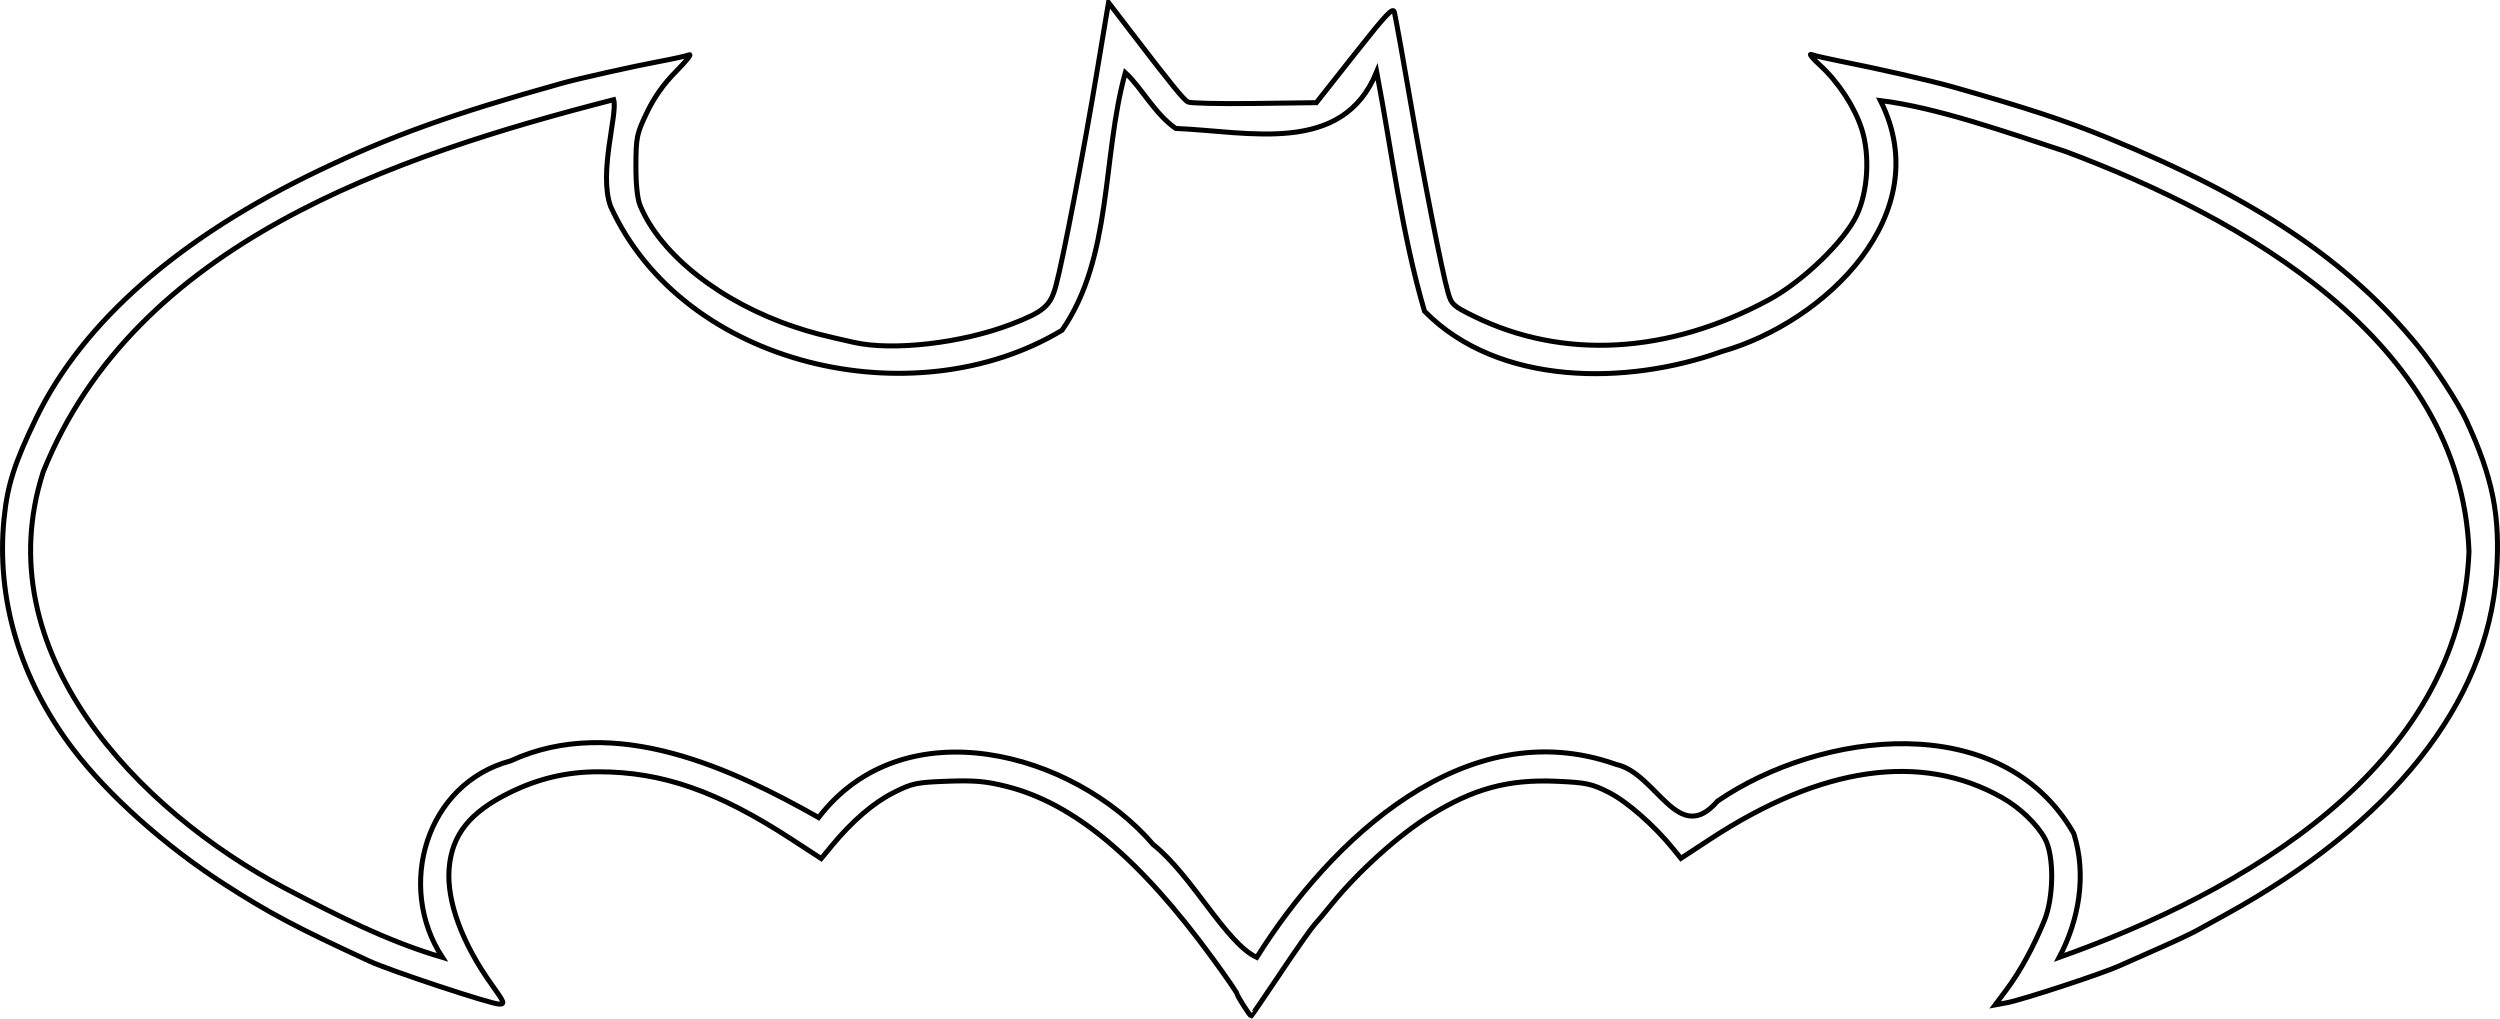
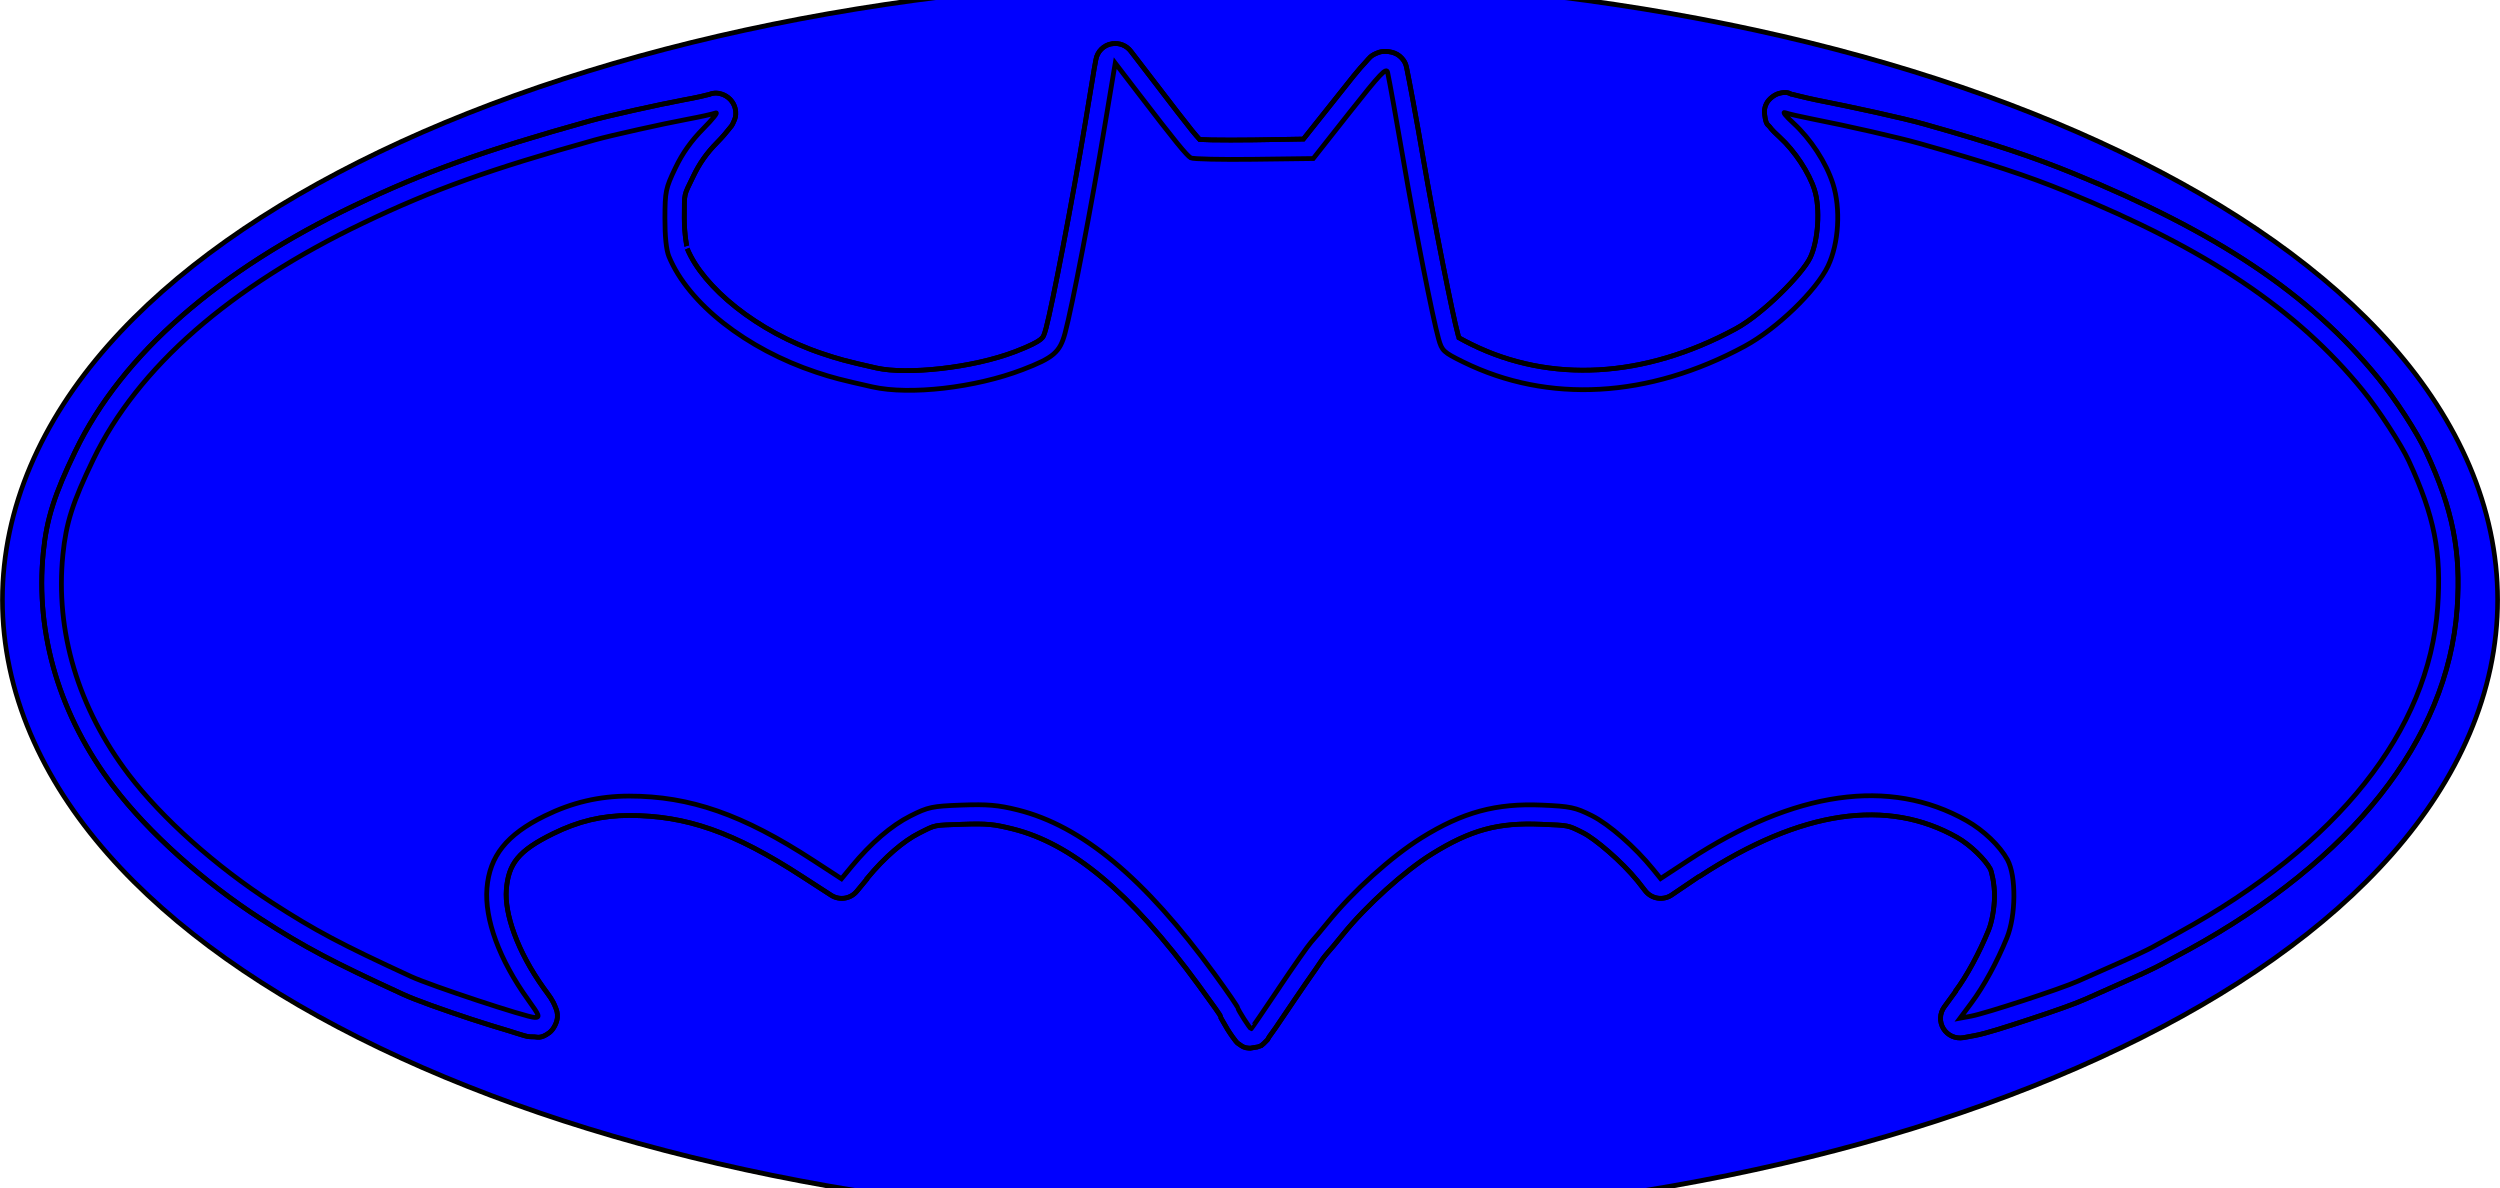
- <svg xmlns="http://www.w3.org/2000/svg" width="176.52" height="71.912" id="svg3062" version="1.1">
+ <svg xmlns="http://www.w3.org/2000/svg" xmlns:xlink="http://www.w3.org/1999/xlink" width="185.261" height="87.979" id="svg3062" version="1.1">
  <defs id="defs3064" />
-   <g id="layer1" transform="translate(-268.883,-444.9777)">
+   <g id="layer1" transform="translate(-264.5103,-440.4791)">
+     <path xlink:href="#path2990" style="fill:#0000ff;stroke:#000000;stroke-width:0.345;stroke-miterlimit:4;stroke-opacity:1;stroke-dasharray:none" id="path2992" d="m 357.156,440.656 c -25.08,0 -47.817,4.62 -64.531,12.25 -8.357,3.815 -15.233,8.376 -20.125,13.656 -4.892,5.28 -7.812,11.395 -7.812,17.906 0,6.511 2.92,12.626 7.812,17.906 4.892,5.28 11.768,9.841 20.125,13.656 16.715,7.63 39.451,12.25 64.531,12.25 25.08,0 47.793,-4.62 64.5,-12.25 8.354,-3.815 15.236,-8.376 20.125,-13.656 4.889,-5.281 7.812,-11.396 7.812,-17.906 0,-6.511 -2.923,-12.626 -7.812,-17.906 -4.889,-5.281 -11.771,-9.841 -20.125,-13.656 -16.707,-7.63 -39.42,-12.25 -64.5,-12.25 z" transform="matrix(1,0,0,1.051845,0.00223008,-24.65237)" />
+     <path xlink:href="#path3024" style="fill:none;stroke:#000000;stroke-width:0.354;stroke-miterlimit:4;stroke-dasharray:none" id="path2984" d="m 346.906,443.719 a 1.447,1.447 0 0 0 -1.188,1.188 l -0.125,0.688 c -0.07,0.41 -0.359,2.177 -0.656,3.969 -0.972,5.857 -2.46,13.565 -2.906,15.219 -0.162,0.599 -0.204,0.669 -0.406,0.844 -0.202,0.174 -0.767,0.481 -1.875,0.906 -3.204,1.23 -8.055,1.719 -10.281,1.219 -2.356,-0.53 -2.822,-0.671 -4,-1.062 -4.878,-1.621 -8.858,-4.935 -10.031,-7.781 7.6e-4,0.002 -0.222,-1.011 -0.219,-2.281 0.01,-1.956 -0.054,-1.574 0.656,-3.062 0.463,-0.969 1.003,-1.746 1.781,-2.531 0.383,-0.387 0.678,-0.739 0.906,-1.031 0.114,-0.146 0.191,-0.181 0.344,-0.562 0.038,-0.095 0.106,-0.225 0.125,-0.469 0.018,-0.244 -0.026,-0.727 -0.406,-1.125 -0.38,-0.398 -0.872,-0.481 -1.125,-0.469 -0.253,0.013 -0.401,0.087 -0.5,0.125 0.157,-0.06 -0.211,0.044 -0.562,0.125 -0.352,0.081 -0.805,0.167 -1.25,0.25 -1.903,0.356 -5.615,1.184 -6.969,1.562 -7.848,2.195 -12.168,3.746 -17.406,6.25 -10.086,4.822 -17.228,10.991 -20.719,18.219 -1.549,3.207 -2.125,5.012 -2.375,7.5 -0.61,6.078 1.239,12.158 5.188,17.344 2.6,3.415 6.672,7.071 10.969,9.844 3.246,2.095 5.266,3.15 10.5,5.562 0.96,0.443 3.009,1.164 5.062,1.844 1.027,0.34 2.021,0.637 2.812,0.875 0.396,0.119 0.718,0.239 1,0.312 0.282,0.073 0.31,0.125 0.875,0.125 0.171,0 0.453,0.167 1.094,-0.312 0.321,-0.24 0.569,-0.761 0.594,-1.125 0.025,-0.364 -0.065,-0.563 -0.125,-0.719 -0.24,-0.622 -0.441,-0.833 -0.875,-1.438 -1.991,-2.772 -2.922,-5.566 -2.781,-7.312 0.156,-1.931 0.881,-2.883 3.469,-4.156 1.852,-0.912 3.614,-1.344 5.625,-1.344 4.226,9.4e-4 7.758,1.22 12.844,4.531 l 2.125,1.375 A 1.447,1.447 0 0 0 328,506.531 l 0.75,-0.906 a 1.447,1.447 0 0 0 0,-0.031 c 1.339,-1.623 2.722,-2.794 3.875,-3.375 1.277,-0.644 1.028,-0.577 3.188,-0.656 1.857,-0.068 2.374,0.001 3.75,0.344 4.277,1.065 8.684,4.607 13.781,11.594 0.472,0.647 0.909,1.248 1.219,1.688 0.148,0.211 0.269,0.387 0.344,0.5 0.003,0.005 -0.003,0.027 0,0.031 0.014,0.021 0.021,0.016 0.031,0.031 0.016,0.025 0.032,0.064 0.031,0.062 0.007,0.016 -0.007,0.048 0,0.062 0.047,0.1 0.105,0.189 0.156,0.281 0.102,0.185 0.218,0.39 0.344,0.594 0.126,0.203 0.256,0.391 0.375,0.562 0.06,0.086 0.111,0.157 0.188,0.25 0.038,0.046 0.069,0.104 0.156,0.188 0.044,0.042 0.106,0.081 0.219,0.156 0.057,0.037 0.137,0.108 0.25,0.156 0.056,0.024 0.104,0.041 0.188,0.062 0.083,0.021 0.312,0.031 0.312,0.031 7e-5,0 0.562,-0.094 0.562,-0.094 10e-5,-4e-5 0.25,-0.094 0.25,-0.094 2.6e-4,-1.6e-4 0.149,-0.123 0.188,-0.156 0.076,-0.066 0.103,-0.101 0.125,-0.125 0.044,-0.049 0.079,-0.075 0.094,-0.094 0.03,-0.037 0.042,-0.035 0.062,-0.062 0.041,-0.055 0.068,-0.138 0.125,-0.219 0.114,-0.161 0.279,-0.381 0.469,-0.656 0.379,-0.55 0.881,-1.296 1.438,-2.125 0.549,-0.818 1.102,-1.605 1.531,-2.219 0.215,-0.307 0.391,-0.589 0.531,-0.781 0.14,-0.192 0.295,-0.364 0.219,-0.281 0.312,-0.341 0.812,-0.952 1.281,-1.531 1.736,-2.143 4.559,-4.69 6.562,-5.938 2.9,-1.805 4.938,-2.359 8.125,-2.219 2.07,0.091 1.939,0.046 3.094,0.625 0.885,0.444 2.853,2.103 4.062,3.594 l 0.562,0.719 a 1.447,1.447 0 0 0 1.938,0.312 l 2.031,-1.375 c 0.008,-0.005 0.023,0.005 0.031,0 7.585,-4.965 13.961,-5.807 19.094,-2.906 1.025,0.579 2.102,1.671 2.469,2.344 0.084,0.153 0.324,1.089 0.312,2.031 -0.011,0.943 -0.21,1.943 -0.438,2.5 -0.695,1.699 -1.62,3.4 -2.438,4.5 a 1.447,1.447 0 0 0 0,0.031 l -0.844,1.156 A 1.447,1.447 0 0 0 410,517.375 l 0.844,-0.156 c 0.88,-0.162 2.386,-0.658 4.094,-1.219 1.708,-0.56 3.335,-1.129 4.156,-1.5 0.519,-0.234 1.825,-0.821 2.875,-1.281 1.085,-0.476 2.216,-0.998 2.781,-1.312 0.374,-0.208 1.262,-0.674 1.969,-1.062 12.015,-6.606 19.177,-15.487 19.875,-25.281 0.301,-4.223 -0.33,-7.36 -2.281,-11.562 -0.693,-1.492 -2.292,-3.938 -3.562,-5.5 -5.083,-6.249 -12.016,-10.852 -22.562,-15.156 -2.982,-1.217 -5.871,-2.195 -11.031,-3.656 -1.673,-0.474 -5.332,-1.269 -8.094,-1.812 -0.425,-0.084 -0.876,-0.2 -1.219,-0.281 -0.343,-0.081 -0.703,-0.179 -0.562,-0.125 -0.152,-0.058 -0.345,-0.244 -0.969,-0.062 -0.312,0.091 -0.727,0.393 -0.906,0.75 -0.179,0.357 -0.148,0.656 -0.125,0.844 0.091,0.751 0.239,0.703 0.344,0.844 0.21,0.282 0.466,0.524 0.781,0.812 1.107,1.014 2.163,2.625 2.562,3.875 0.447,1.399 0.274,3.8 -0.312,5.031 -0.585,1.228 -3.513,4.188 -5.531,5.281 -6.781,3.672 -13.718,4.033 -19.562,1.156 -0.715,-0.352 -1.011,-0.542 -1,-0.531 0.011,0.011 0.083,0.124 -0.031,-0.281 -0.342,-1.214 -1.719,-8.072 -2.562,-13 -0.503,-2.941 -1.044,-5.838 -1.219,-6.656 -0.043,-0.2 -0.098,-0.54 -0.531,-0.906 -0.433,-0.366 -1.166,-0.394 -1.5,-0.281 -0.668,0.226 -0.747,0.455 -1,0.719 -0.507,0.527 -1.165,1.358 -2.312,2.812 l -2.312,2.906 -3.688,0.062 c -1.196,0.015 -2.298,0.016 -3.125,0 -0.362,-0.007 -0.654,-0.02 -0.875,-0.031 -0.13,-0.145 -0.304,-0.336 -0.562,-0.656 -0.57,-0.706 -1.45,-1.855 -2.781,-3.594 l -1.75,-2.281 a 1.447,1.447 0 0 0 -1.406,-0.562 z" />
    <path style="fill:none;stroke:#000000;stroke-width:0.354;stroke-miterlimit:4;stroke-dasharray:none" d="m 359.271,513.716 c 1.108,-1.649 2.188,-3.189 2.401,-3.421 0.213,-0.233 0.768,-0.894 1.234,-1.469 1.86,-2.297 4.722,-4.879 6.937,-6.257 3.064,-1.907 5.533,-2.578 8.942,-2.428 2.098,0.092 2.47,0.171 3.686,0.781 1.275,0.64 3.2,2.325 4.534,3.968 l 0.563,0.694 2.07,-1.357 c 7.857,-5.151 14.903,-6.155 20.6,-2.935 1.265,0.715 2.472,1.87 3.036,2.904 0.653,1.199 0.63,4.135 -0.045,5.786 -0.737,1.801 -1.703,3.573 -2.626,4.814 l -0.844,1.135 0.822,-0.152 c 1.067,-0.197 6.685,-2.038 7.917,-2.594 0.524,-0.237 1.819,-0.811 2.878,-1.275 1.059,-0.465 2.25,-1.026 2.647,-1.246 0.397,-0.221 1.294,-0.716 1.993,-1.1 11.75,-6.461 18.484,-14.938 19.137,-24.093 0.288,-4.046 -0.247,-6.759 -2.14,-10.836 -0.568,-1.224 -2.241,-3.79 -3.397,-5.212 -4.898,-6.022 -11.544,-10.48 -21.964,-14.732 -2.925,-1.194 -5.77,-2.128 -10.906,-3.583 -1.558,-0.441 -5.242,-1.282 -7.967,-1.818 -0.888,-0.175 -1.785,-0.383 -1.993,-0.462 -0.208,-0.079 0.062,0.259 0.601,0.753 1.305,1.195 2.448,2.945 2.951,4.517 0.59,1.845 0.436,4.414 -0.363,6.093 -0.875,1.837 -3.808,4.661 -6.171,5.941 -7.113,3.852 -14.565,4.27 -20.864,1.17 -1.464,-0.721 -1.576,-0.826 -1.823,-1.703 -0.431,-1.53 -1.746,-8.202 -2.595,-13.162 -0.502,-2.932 -1.033,-5.893 -1.181,-6.584 -0.087,-0.407 -0.523,0.051 -2.808,2.946 l -2.705,3.428 -4.394,0.057 c -2.417,0.031 -4.522,-0.016 -4.678,-0.105 -0.309,-0.177 -1.196,-1.268 -3.861,-4.749 l -1.74,-2.272 -0.118,0.694 c -0.065,0.382 -0.361,2.162 -0.659,3.955 -0.977,5.887 -2.424,13.438 -2.943,15.36 -0.384,1.42 -0.853,1.823 -3.149,2.704 -3.497,1.342 -8.352,1.902 -11.115,1.281 -2.368,-0.532 -2.97,-0.689 -4.17,-1.088 -5.191,-1.725 -9.486,-5.099 -10.92,-8.577 -0.196,-0.475 -0.302,-1.485 -0.298,-2.843 0.01,-1.98 0.052,-2.203 0.773,-3.712 0.524,-1.097 1.179,-2.02 2.066,-2.916 0.714,-0.721 1.129,-1.246 0.921,-1.166 -0.207,0.079 -1.14,0.287 -2.071,0.461 -1.835,0.343 -5.689,1.204 -6.883,1.538 -7.812,2.185 -11.983,3.681 -17.154,6.153 -9.892,4.729 -16.719,10.709 -20.012,17.528 -1.522,3.152 -2.016,4.698 -2.252,7.049 -0.572,5.695 1.13,11.378 4.883,16.307 2.457,3.227 6.464,6.807 10.62,9.489 3.206,2.069 5.083,3.066 10.3,5.471 1.465,0.675 8.583,3.03 9.159,3.03 0.412,0 0.366,-0.123 -0.493,-1.319 -2.126,-2.96 -3.231,-5.956 -3.045,-8.257 0.193,-2.387 1.454,-3.967 4.275,-5.356 2.029,-0.999 4.044,-1.472 6.261,-1.472 4.515,10e-4 8.422,1.365 13.637,4.76 l 2.1,1.367 0.751,-0.911 c 1.428,-1.73 2.938,-3.029 4.357,-3.744 1.315,-0.663 1.604,-0.725 3.79,-0.805 1.915,-0.07 2.707,-0.002 4.152,0.358 4.775,1.189 9.406,5.048 14.598,12.165 0.948,1.299 1.723,2.429 1.723,2.512 0,0.133 0.9,1.539 0.987,1.542 0.019,8.4e-4 0.941,-1.348 2.048,-2.997 z" id="path3024" />
-     <path style="fill:none;stroke:#000000;stroke-width:0.354;stroke-miterlimit:4;stroke-dasharray:none" d="m 348.339,450.108 c -1.644,5.913 -0.896,13.049 -4.469,18.188 -10.432,6.281 -26.735,2.581 -31.875,-8.75 -0.863,-2.389 0.512,-6.518 0.219,-7.531 -15.574,4.008 -33.796,10.125 -40.281,26.281 -4.093,12.717 6.69,23.889 17.031,29.375 3.612,1.891 7.271,3.773 11.156,4.906 -3.27,-4.98 -1.183,-12.267 4.813,-13.875 7.371,-3.399 15.759,0.616 21.75,4 6.002,-7.854 17.972,-4.669 23.625,1.906 2.761,2.193 5.122,6.954 7.312,7.969 5.205,-8.311 14.758,-17.411 25.375,-13.625 2.868,0.618 4.365,5.842 7.156,2.594 7.274,-4.983 20.079,-6.593 25.156,2.281 0.928,2.908 0.377,6.099 -1.031,8.75 12.843,-4.553 28.348,-13.394 28.938,-28.656 -0.553,-14.922 -16.011,-23.579 -28.5,-28.25 -4.211,-1.377 -9.095,-3.107 -13.062,-3.594 4.071,8.031 -3.942,15.671 -11.188,17.719 -6.7,2.403 -15.781,2.465 -21,-2.844 -1.608,-5.479 -2.309,-11.274 -3.375,-16.906 -2.407,5.932 -9.019,4.213 -14.188,4 -1.48,-1.015 -2.454,-2.931 -3.562,-3.938 z" id="path3825" />
+     <path d="m 346.906,443.719 a 1.447,1.447 0 0 0 -1.188,1.188 l -0.125,0.688 c -0.07,0.41 -0.359,2.177 -0.656,3.969 -0.972,5.857 -2.46,13.565 -2.906,15.219 -0.162,0.599 -0.204,0.669 -0.406,0.844 -0.202,0.174 -0.767,0.481 -1.875,0.906 -3.204,1.23 -8.055,1.719 -10.281,1.219 -2.356,-0.53 -2.822,-0.671 -4,-1.062 -4.878,-1.621 -8.858,-4.935 -10.031,-7.781 7.6e-4,0.002 -0.222,-1.011 -0.219,-2.281 0.01,-1.956 -0.054,-1.574 0.656,-3.062 0.463,-0.969 1.003,-1.746 1.781,-2.531 0.383,-0.387 0.678,-0.739 0.906,-1.031 0.114,-0.146 0.191,-0.181 0.344,-0.562 0.038,-0.095 0.106,-0.225 0.125,-0.469 0.018,-0.244 -0.026,-0.727 -0.406,-1.125 -0.38,-0.398 -0.872,-0.481 -1.125,-0.469 -0.253,0.013 -0.401,0.087 -0.5,0.125 0.157,-0.06 -0.211,0.044 -0.562,0.125 -0.352,0.081 -0.805,0.167 -1.25,0.25 -1.903,0.356 -5.615,1.184 -6.969,1.562 -7.848,2.195 -12.168,3.746 -17.406,6.25 -10.086,4.822 -17.228,10.991 -20.719,18.219 -1.549,3.207 -2.125,5.012 -2.375,7.5 -0.61,6.078 1.239,12.158 5.188,17.344 2.6,3.415 6.672,7.071 10.969,9.844 3.246,2.095 5.266,3.15 10.5,5.562 0.96,0.443 3.009,1.164 5.062,1.844 1.027,0.34 2.021,0.637 2.812,0.875 0.396,0.119 0.718,0.239 1,0.312 0.282,0.073 0.31,0.125 0.875,0.125 0.171,0 0.453,0.167 1.094,-0.312 0.321,-0.24 0.569,-0.761 0.594,-1.125 0.025,-0.364 -0.065,-0.563 -0.125,-0.719 -0.24,-0.622 -0.441,-0.833 -0.875,-1.438 -1.991,-2.772 -2.922,-5.566 -2.781,-7.312 0.156,-1.931 0.881,-2.883 3.469,-4.156 1.852,-0.912 3.614,-1.344 5.625,-1.344 4.226,9.4e-4 7.758,1.22 12.844,4.531 l 2.125,1.375 A 1.447,1.447 0 0 0 328,506.531 l 0.75,-0.906 a 1.447,1.447 0 0 0 0,-0.031 c 1.339,-1.623 2.722,-2.794 3.875,-3.375 1.277,-0.644 1.028,-0.577 3.188,-0.656 1.857,-0.068 2.374,0.001 3.75,0.344 4.277,1.065 8.684,4.607 13.781,11.594 0.472,0.647 0.909,1.248 1.219,1.688 0.148,0.211 0.269,0.387 0.344,0.5 0.003,0.005 -0.003,0.027 0,0.031 0.014,0.021 0.021,0.016 0.031,0.031 0.016,0.025 0.032,0.064 0.031,0.062 0.007,0.016 -0.007,0.048 0,0.062 0.047,0.1 0.105,0.189 0.156,0.281 0.102,0.185 0.218,0.39 0.344,0.594 0.126,0.203 0.256,0.391 0.375,0.562 0.06,0.086 0.111,0.157 0.188,0.25 0.038,0.046 0.069,0.104 0.156,0.188 0.044,0.042 0.106,0.081 0.219,0.156 0.057,0.037 0.137,0.108 0.25,0.156 0.056,0.024 0.104,0.041 0.188,0.062 0.083,0.021 0.312,0.031 0.312,0.031 7e-5,0 0.562,-0.094 0.562,-0.094 10e-5,-4e-5 0.25,-0.094 0.25,-0.094 2.6e-4,-1.6e-4 0.149,-0.123 0.188,-0.156 0.076,-0.066 0.103,-0.101 0.125,-0.125 0.044,-0.049 0.079,-0.075 0.094,-0.094 0.03,-0.037 0.042,-0.035 0.062,-0.062 0.041,-0.055 0.068,-0.138 0.125,-0.219 0.114,-0.161 0.279,-0.381 0.469,-0.656 0.379,-0.55 0.881,-1.296 1.438,-2.125 0.549,-0.818 1.102,-1.605 1.531,-2.219 0.215,-0.307 0.391,-0.589 0.531,-0.781 0.14,-0.192 0.295,-0.364 0.219,-0.281 0.312,-0.341 0.812,-0.952 1.281,-1.531 1.736,-2.143 4.559,-4.69 6.562,-5.938 2.9,-1.805 4.938,-2.359 8.125,-2.219 2.07,0.091 1.939,0.046 3.094,0.625 0.885,0.444 2.853,2.103 4.062,3.594 l 0.562,0.719 a 1.447,1.447 0 0 0 1.938,0.312 l 2.031,-1.375 c 0.008,-0.005 0.023,0.005 0.031,0 7.585,-4.965 13.961,-5.807 19.094,-2.906 1.025,0.579 2.102,1.671 2.469,2.344 0.084,0.153 0.324,1.089 0.312,2.031 -0.011,0.943 -0.21,1.943 -0.438,2.5 -0.695,1.699 -1.62,3.4 -2.438,4.5 a 1.447,1.447 0 0 0 0,0.031 l -0.844,1.156 A 1.447,1.447 0 0 0 410,517.375 l 0.844,-0.156 c 0.88,-0.162 2.386,-0.658 4.094,-1.219 1.708,-0.56 3.335,-1.129 4.156,-1.5 0.519,-0.234 1.825,-0.821 2.875,-1.281 1.085,-0.476 2.216,-0.998 2.781,-1.312 0.374,-0.208 1.262,-0.674 1.969,-1.062 12.015,-6.606 19.177,-15.487 19.875,-25.281 0.301,-4.223 -0.33,-7.36 -2.281,-11.562 -0.693,-1.492 -2.292,-3.938 -3.562,-5.5 -5.083,-6.249 -12.016,-10.852 -22.562,-15.156 -2.982,-1.217 -5.871,-2.195 -11.031,-3.656 -1.673,-0.474 -5.332,-1.269 -8.094,-1.812 -0.425,-0.084 -0.876,-0.2 -1.219,-0.281 -0.343,-0.081 -0.703,-0.179 -0.562,-0.125 -0.152,-0.058 -0.345,-0.244 -0.969,-0.062 -0.312,0.091 -0.727,0.393 -0.906,0.75 -0.179,0.357 -0.148,0.656 -0.125,0.844 0.091,0.751 0.239,0.703 0.344,0.844 0.21,0.282 0.466,0.524 0.781,0.812 1.107,1.014 2.163,2.625 2.562,3.875 0.447,1.399 0.274,3.8 -0.312,5.031 -0.585,1.228 -3.513,4.188 -5.531,5.281 -6.781,3.672 -13.718,4.033 -19.562,1.156 -0.715,-0.352 -1.011,-0.542 -1,-0.531 0.011,0.011 0.083,0.124 -0.031,-0.281 -0.342,-1.214 -1.719,-8.072 -2.562,-13 -0.503,-2.941 -1.044,-5.838 -1.219,-6.656 -0.043,-0.2 -0.098,-0.54 -0.531,-0.906 -0.433,-0.366 -1.166,-0.394 -1.5,-0.281 -0.668,0.226 -0.747,0.455 -1,0.719 -0.507,0.527 -1.165,1.358 -2.312,2.812 l -2.312,2.906 -3.688,0.062 c -1.196,0.015 -2.298,0.016 -3.125,0 -0.362,-0.007 -0.654,-0.02 -0.875,-0.031 -0.13,-0.145 -0.304,-0.336 -0.562,-0.656 -0.57,-0.706 -1.45,-1.855 -2.781,-3.594 l -1.75,-2.281 a 1.447,1.447 0 0 0 -1.406,-0.562 z" id="path2986" style="fill:none;stroke:#000000;stroke-width:0.354;stroke-miterlimit:4;stroke-dasharray:none" xlink:href="#path3024" />
  </g>
</svg>
